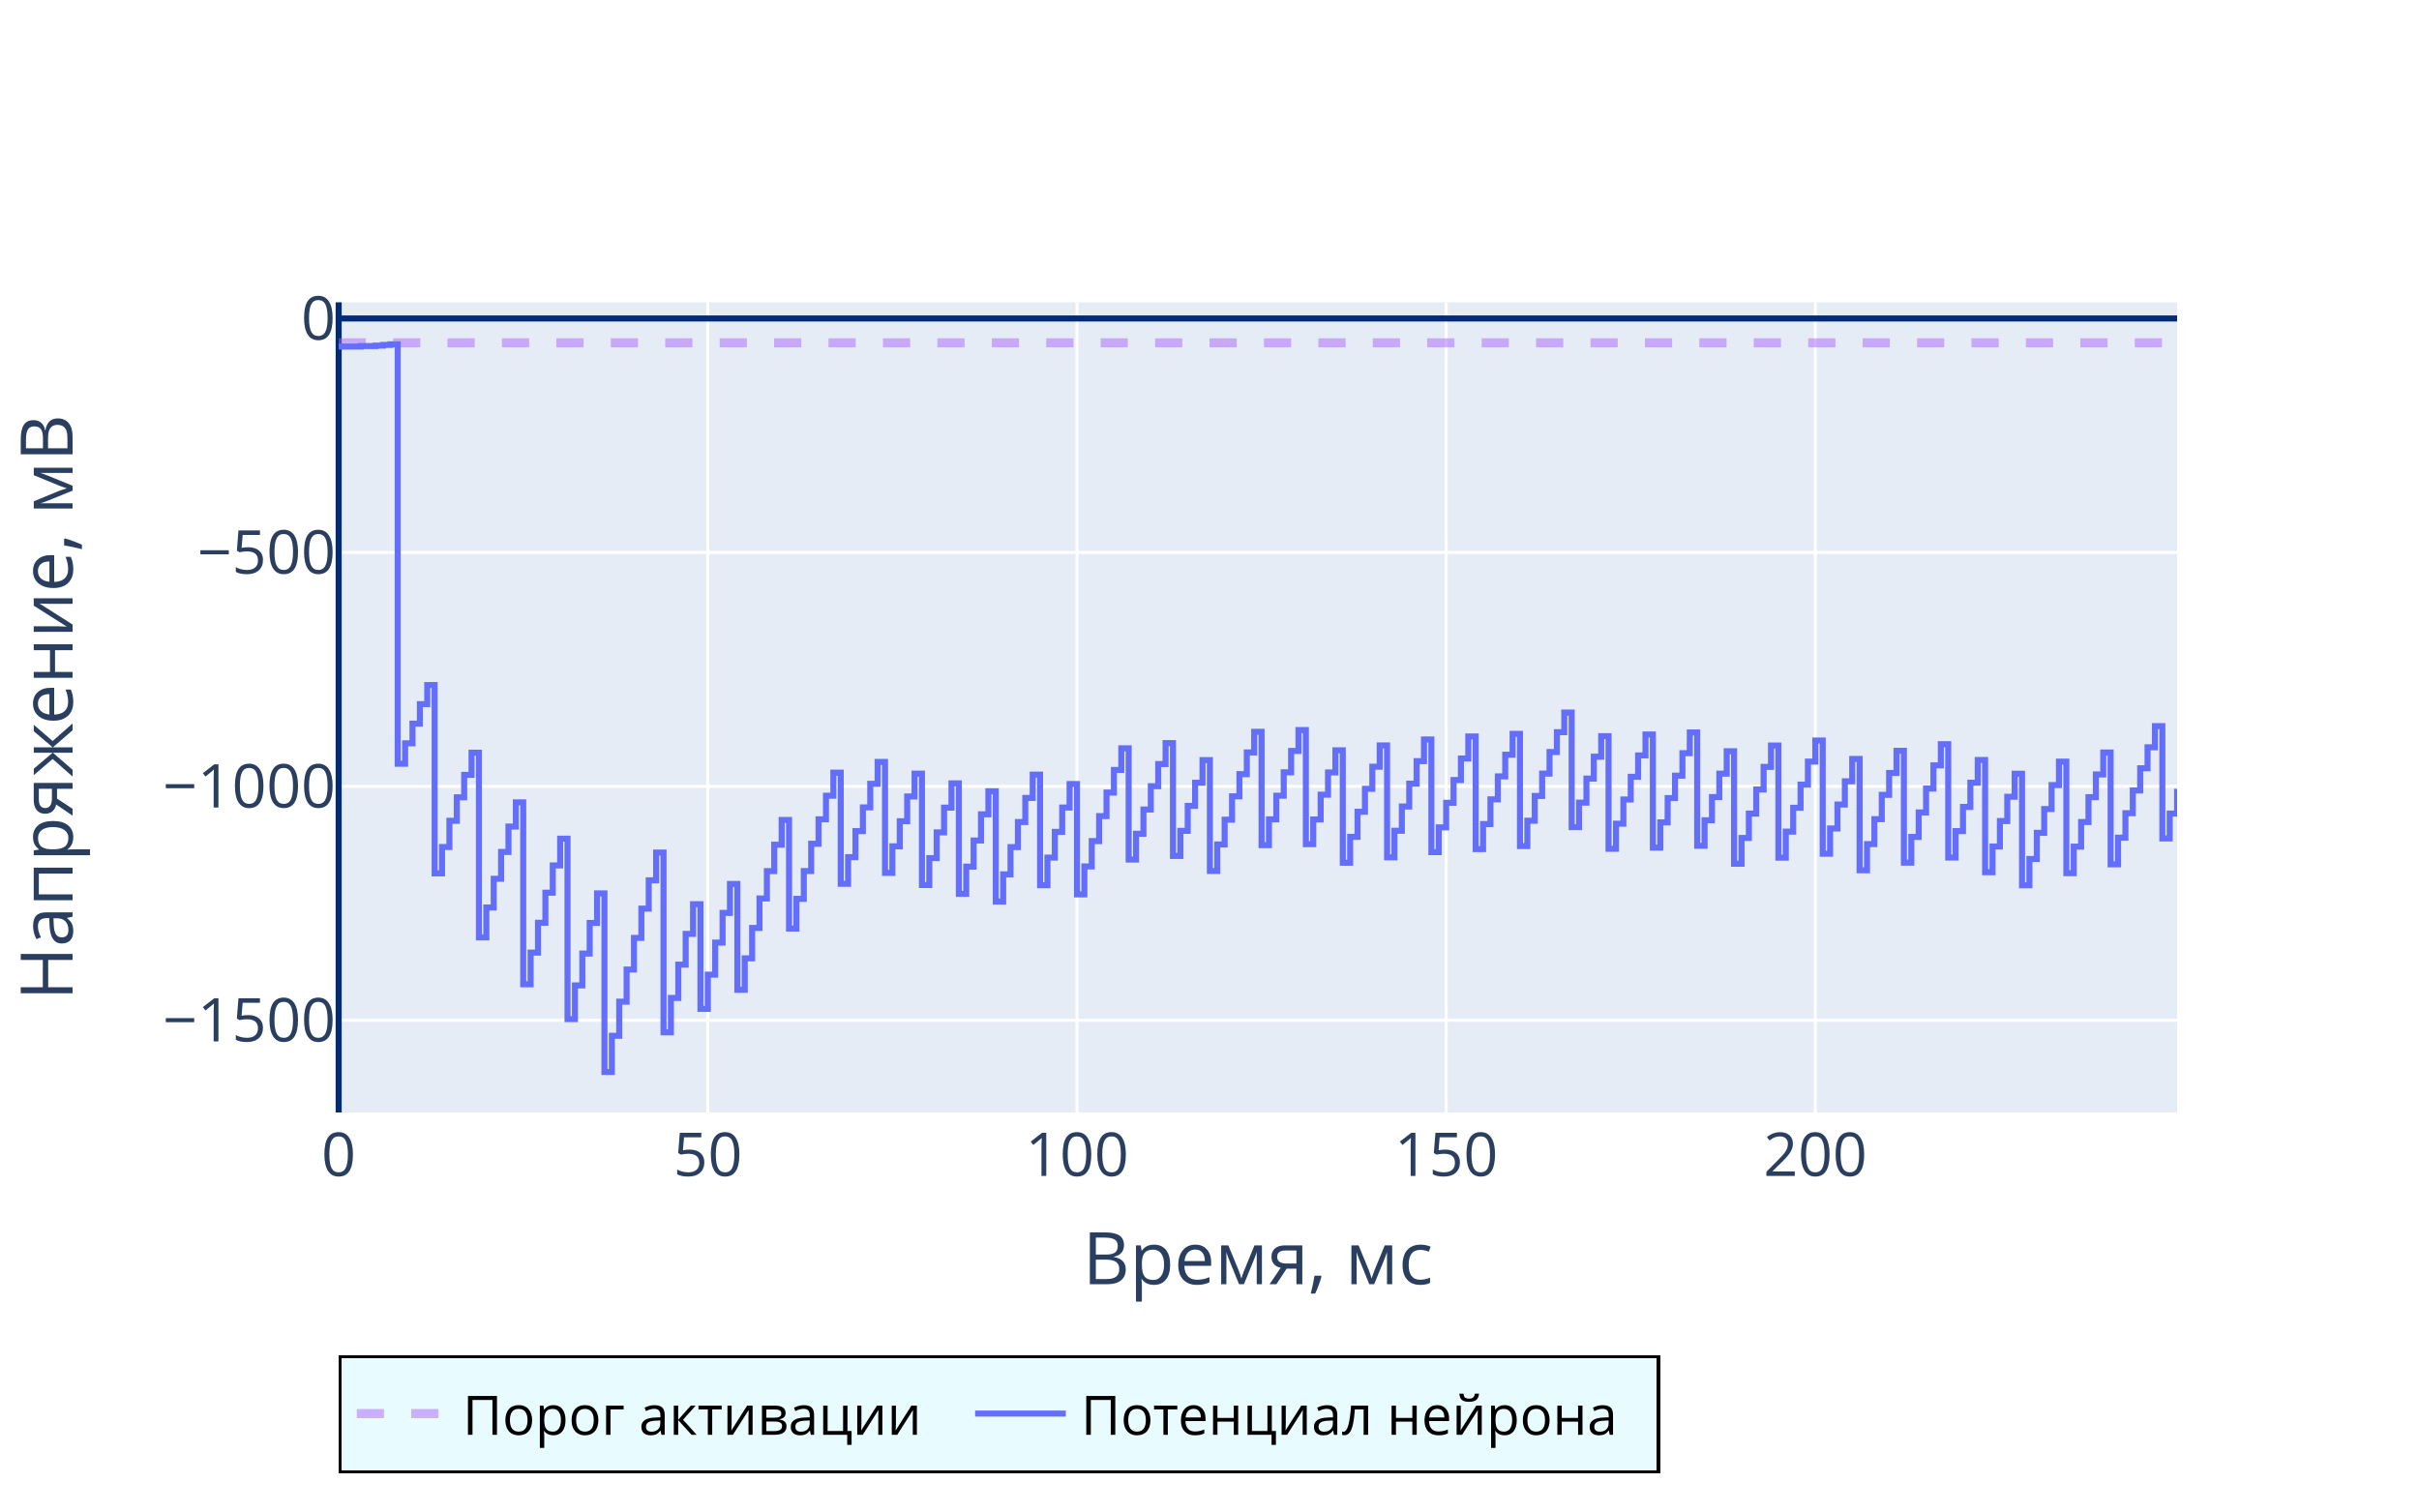
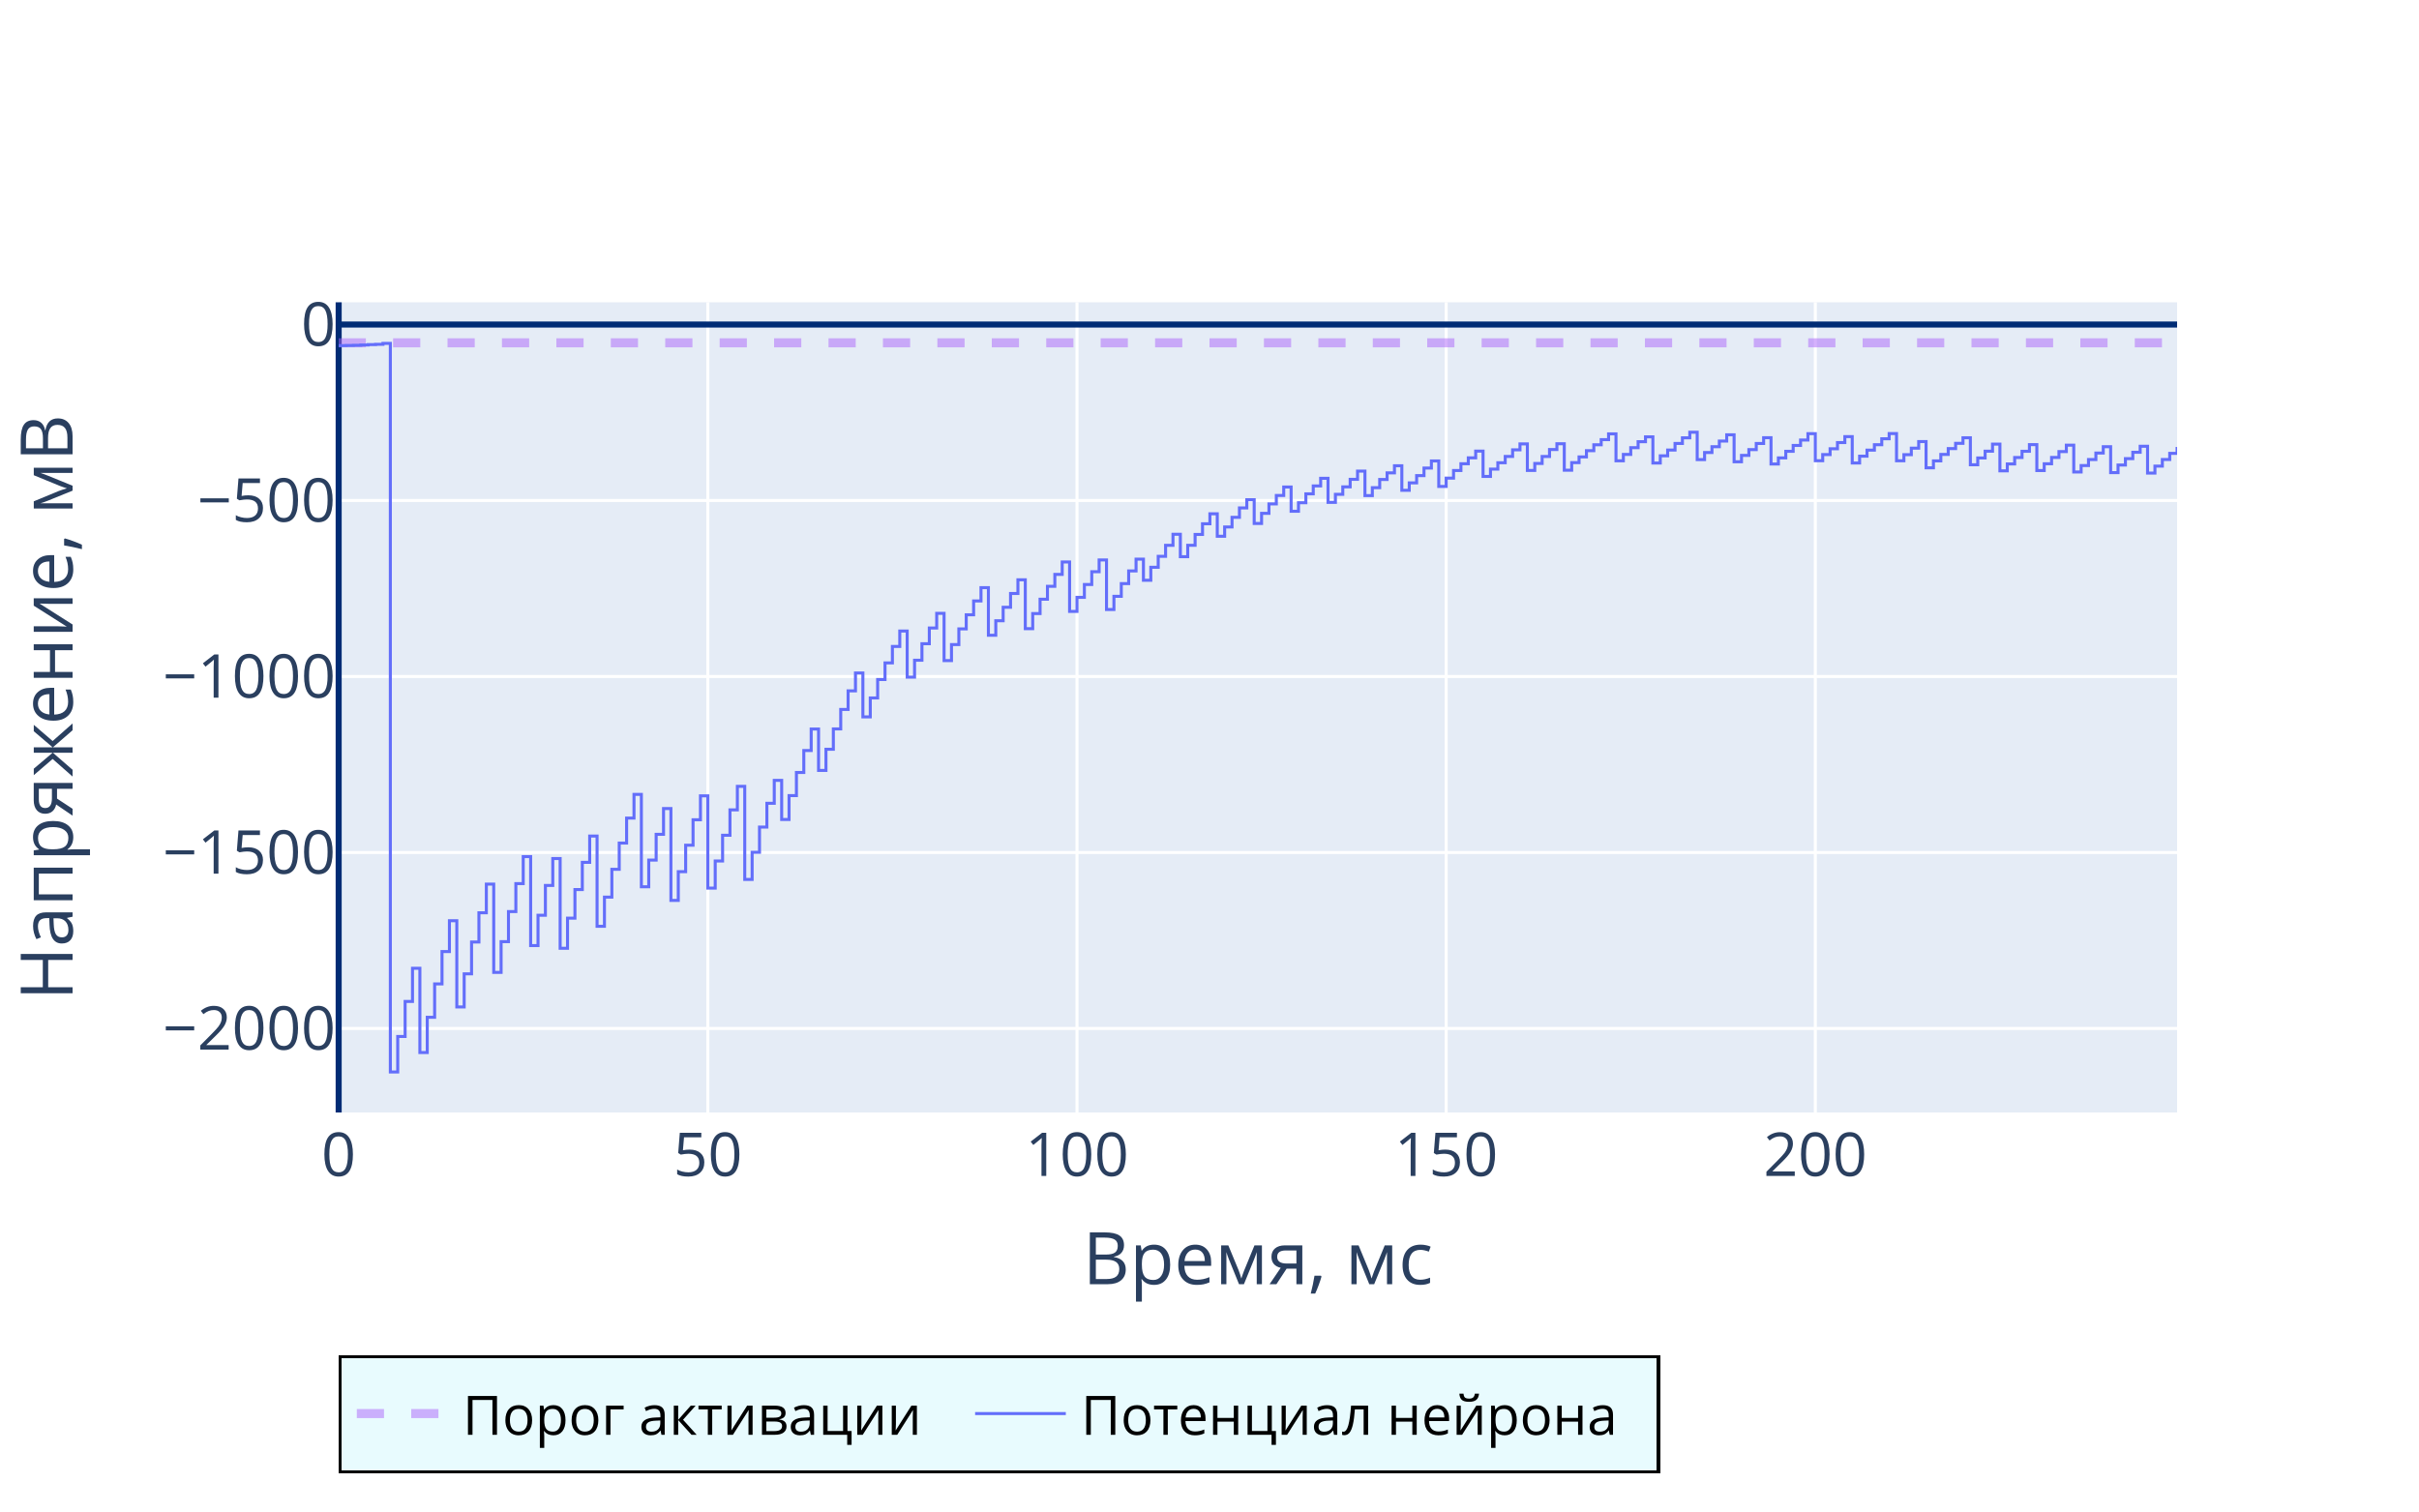
<svg xmlns="http://www.w3.org/2000/svg" class="main-svg" width="800" height="500" style="" viewBox="0 0 800 500">
  <rect x="0" y="0" width="800" height="500" style="fill: rgb(255, 255, 255); fill-opacity: 1;" />
-   <defs id="defs-883c23">
+   <defs id="defs-5ac4f0">
    <g class="clips">
-       <clipPath id="clip883c23xyplot" class="plotclip">
+       <clipPath id="clip5ac4f0xyplot" class="plotclip">
        <rect width="608" height="268" />
      </clipPath>
-       <clipPath class="axesclip" id="clip883c23x">
+       <clipPath class="axesclip" id="clip5ac4f0x">
        <rect x="112" y="0" width="608" height="500" />
      </clipPath>
-       <clipPath class="axesclip" id="clip883c23y">
+       <clipPath class="axesclip" id="clip5ac4f0y">
        <rect x="0" y="100" width="800" height="268" />
      </clipPath>
-       <clipPath class="axesclip" id="clip883c23xy">
+       <clipPath class="axesclip" id="clip5ac4f0xy">
        <rect x="112" y="100" width="608" height="268" />
      </clipPath>
    </g>
    <g class="gradients" />
  </defs>
  <g class="bglayer">
    <rect class="bg" x="112" y="100" width="608" height="268" style="fill: rgb(229, 236, 246); fill-opacity: 1; stroke-width: 0;" />
  </g>
  <g class="layer-below">
    <g class="imagelayer" />
    <g class="shapelayer" />
  </g>
  <g class="cartesianlayer">
    <g class="subplot xy">
      <g class="layer-subplot">
        <g class="shapelayer" />
        <g class="imagelayer" />
      </g>
      <g class="gridlayer">
        <g class="x">
          <path class="xgrid crisp" transform="translate(234.09,0)" d="M0,100v268" style="stroke: rgb(255, 255, 255); stroke-opacity: 1; stroke-width: 1px;" />
          <path class="xgrid crisp" transform="translate(356.18,0)" d="M0,100v268" style="stroke: rgb(255, 255, 255); stroke-opacity: 1; stroke-width: 1px;" />
          <path class="xgrid crisp" transform="translate(478.27,0)" d="M0,100v268" style="stroke: rgb(255, 255, 255); stroke-opacity: 1; stroke-width: 1px;" />
          <path class="xgrid crisp" transform="translate(600.35,0)" d="M0,100v268" style="stroke: rgb(255, 255, 255); stroke-opacity: 1; stroke-width: 1px;" />
        </g>
        <g class="y">
-           <path class="ygrid crisp" transform="translate(0,337.5)" d="M112,0h608" style="stroke: rgb(255, 255, 255); stroke-opacity: 1; stroke-width: 1px;" />
-           <path class="ygrid crisp" transform="translate(0,260.12)" d="M112,0h608" style="stroke: rgb(255, 255, 255); stroke-opacity: 1; stroke-width: 1px;" />
-           <path class="ygrid crisp" transform="translate(0,182.74)" d="M112,0h608" style="stroke: rgb(255, 255, 255); stroke-opacity: 1; stroke-width: 1px;" />
+           <path class="ygrid crisp" transform="translate(0,340.21)" d="M112,0h608" style="stroke: rgb(255, 255, 255); stroke-opacity: 1; stroke-width: 1px;" />
+           <path class="ygrid crisp" transform="translate(0,282)" d="M112,0h608" style="stroke: rgb(255, 255, 255); stroke-opacity: 1; stroke-width: 1px;" />
+           <path class="ygrid crisp" transform="translate(0,223.78)" d="M112,0h608" style="stroke: rgb(255, 255, 255); stroke-opacity: 1; stroke-width: 1px;" />
+           <path class="ygrid crisp" transform="translate(0,165.56)" d="M112,0h608" style="stroke: rgb(255, 255, 255); stroke-opacity: 1; stroke-width: 1px;" />
        </g>
      </g>
      <g class="zerolinelayer">
        <path class="xzl zl crisp" transform="translate(112,0)" d="M0,100v268" style="stroke: rgb(0, 44, 117); stroke-opacity: 1; stroke-width: 2px;" />
-         <path class="yzl zl crisp" transform="translate(0,105.35)" d="M112,0h608" style="stroke: rgb(0, 44, 117); stroke-opacity: 1; stroke-width: 2px;" />
+         <path class="yzl zl crisp" transform="translate(0,107.35)" d="M112,0h608" style="stroke: rgb(0, 44, 117); stroke-opacity: 1; stroke-width: 2px;" />
      </g>
      <path class="xlines-below" />
      <path class="ylines-below" />
      <g class="overlines-below" />
      <g class="xaxislayer-below" />
      <g class="yaxislayer-below" />
      <g class="overaxes-below" />
-       <g class="plot" transform="translate(112, 100)" clip-path="url('#clip883c23xyplot')">
+       <g class="plot" transform="translate(112, 100)" clip-path="url('#clip5ac4f0xyplot')">
        <g class="scatterlayer mlayer">
-           <g class="trace scatter tracea533ab" style="stroke-miterlimit: 2; opacity: 0.5;">
+           <g class="trace scatter trace456b44" style="stroke-miterlimit: 2; opacity: 0.5;">
            <g class="fills" />
            <g class="errorbars" />
            <g class="lines">
              <path class="js-line" d="M0,13.4H2.44V13.4H4.88V13.4H7.33V13.4H9.77V13.4H12.21V13.4H14.65V13.4H17.09V13.4H19.53V13.4H21.98V13.4H24.42V13.4H26.86V13.4H29.3V13.4H31.74V13.4H34.18V13.4H36.63V13.4H39.07V13.4H41.51V13.4H43.95V13.4H46.39V13.4H48.84V13.4H51.28V13.4H53.72V13.4H56.16V13.4H58.6V13.4H61.04V13.4H63.49V13.4H65.93V13.4H68.37V13.4H70.81V13.4H73.25V13.4H75.69V13.4H78.14V13.4H80.58V13.4H83.02V13.4H85.46V13.4H87.9V13.4H90.35V13.4H92.79V13.4H95.23V13.4H97.67V13.4H100.11V13.4H102.55V13.4H105V13.4H107.44V13.4H109.88V13.4H112.32V13.4H114.76V13.4H117.2V13.4H119.65V13.4H122.09V13.4H124.53V13.4H126.97V13.4H129.41V13.4H131.86V13.4H134.3V13.4H136.74V13.4H139.18V13.4H141.62V13.4H144.06V13.4H146.51V13.4H148.95V13.4H151.39V13.4H153.83V13.4H156.27V13.4H158.71V13.4H161.16V13.4H163.6V13.4H166.04V13.4H168.48V13.4H170.92V13.4H173.37V13.4H175.81V13.4H178.25V13.4H180.69V13.4H183.13V13.4H185.57V13.4H188.02V13.4H190.46V13.4H192.9V13.4H195.34V13.4H197.78V13.4H200.22V13.4H202.67V13.4H205.11V13.4H207.55V13.4H209.99V13.4H212.43V13.4H214.88V13.4H217.32V13.4H219.76V13.4H222.2V13.4H224.64V13.4H227.08V13.4H229.53V13.4H231.97V13.4H234.41V13.4H236.85V13.4H239.29V13.4H241.73V13.4H244.18V13.4H246.62V13.4H249.06V13.4H251.5V13.4H253.94V13.4H256.39V13.4H258.83V13.4H261.27V13.4H263.71V13.4H266.15V13.4H268.59V13.4H271.04V13.4H273.48V13.4H275.92V13.4H278.36V13.4H280.8V13.4H283.24V13.4H285.69V13.4H288.13V13.4H290.57V13.4H293.01V13.4H295.45V13.4H297.9V13.4H300.34V13.4H302.78V13.4H305.22V13.4H307.66V13.4H310.1V13.4H312.55V13.4H314.99V13.4H317.43V13.4H319.87V13.4H322.31V13.4H324.76V13.4H327.2V13.4H329.64V13.4H332.08V13.4H334.52V13.4H336.96V13.4H339.41V13.4H341.85V13.4H344.29V13.4H346.73V13.4H349.17V13.4H351.61V13.4H354.06V13.4H356.5V13.4H358.94V13.4H361.38V13.4H363.82V13.4H366.27V13.4H368.71V13.4H371.15V13.4H373.59V13.4H376.03V13.4H378.47V13.4H380.92V13.4H383.36V13.4H385.8V13.4H388.24V13.4H390.68V13.4H393.12V13.4H395.57V13.4H398.01V13.4H400.45V13.4H402.89V13.4H405.33V13.4H407.78V13.4H410.22V13.4H412.66V13.4H415.1V13.4H417.54V13.4H419.98V13.4H422.43V13.4H424.87V13.4H427.31V13.4H429.75V13.4H432.19V13.4H434.63V13.4H437.08V13.4H439.52V13.4H441.96V13.4H444.4V13.4H446.84V13.4H449.29V13.4H451.73V13.4H454.17V13.4H456.61V13.4H459.05V13.4H461.49V13.4H463.94V13.4H466.38V13.4H468.82V13.4H471.26V13.4H473.7V13.4H476.14V13.4H478.59V13.4H481.03V13.4H483.47V13.4H485.91V13.4H488.35V13.4H490.8V13.4H493.24V13.4H495.68V13.4H498.12V13.4H500.56V13.4H503V13.4H505.45V13.4H507.89V13.4H510.33V13.4H512.77V13.4H515.21V13.4H517.65V13.4H520.1V13.4H522.54V13.4H524.98V13.4H527.42V13.4H529.86V13.4H532.31V13.4H534.75V13.4H537.19V13.4H539.63V13.4H542.07V13.4H544.51V13.4H546.96V13.4H549.4V13.4H551.84V13.4H554.28V13.4H556.72V13.4H559.16V13.4H561.61V13.4H564.05V13.4H566.49V13.4H568.93V13.4H571.37V13.4H573.82V13.4H576.26V13.4H578.7V13.4H581.14V13.4H583.58V13.4H586.02V13.4H588.47V13.4H590.91V13.4H593.35V13.4H595.79V13.4H598.23V13.4H600.67V13.4H603.12V13.4H605.56V13.4H608V13.4" style="vector-effect: non-scaling-stroke; fill: none; stroke: rgb(171, 99, 250); stroke-opacity: 1; stroke-width: 3px; opacity: 1; stroke-dasharray: 9px, 9px;" />
            </g>
            <g class="points" />
            <g class="text" />
          </g>
-           <g class="trace scatter tracee25bdc" style="stroke-miterlimit: 2; opacity: 1;">
+           <g class="trace scatter trace8721ce" style="stroke-miterlimit: 2; opacity: 1;">
            <g class="fills" />
            <g class="errorbars" />
            <g class="lines">
-               <path class="js-line" d="M0,14.64H2.44V14.64H4.88V14.64H7.33V14.47H9.77V14.48H12.21V14.33H14.65V14.1H17.09V13.9H19.53V152.64H21.98V145.88H24.42V139.38H26.86V132.93H29.3V126.61H31.74V188.9H34.18V180.18H36.63V171.51H39.07V163.75H41.51V156.33H43.95V148.99H46.39V210.08H48.84V200.19H51.28V190.7H53.72V181.82H56.16V173.42H58.6V165.42H61.04V225.6H63.49V215.12H65.93V205.25H68.37V195.3H70.81V186.28H73.25V177.43H75.69V237.11H78.14V225.97H80.58V215.43H83.02V205.3H85.46V195.53H87.9V254.6H90.35V242.63H92.79V231.35H95.23V220.72H97.67V210.25H100.11V200.57H102.55V191.21H105V182.03H107.44V241.49H109.88V230.11H112.32V219.1H114.76V208.93H117.2V199.11H119.65V233.74H122.09V222.41H124.53V211.8H126.97V201.99H129.41V192.41H131.86V227.43H134.3V217.01H136.74V206.96H139.18V197.21H141.62V188.16H144.06V179.43H146.51V171.24H148.95V207.17H151.39V197.34H153.83V188.14H156.27V179.11H158.71V171.02H161.16V163.22H163.6V155.59H166.04V192.36H168.48V183.54H170.92V174.93H173.37V167.08H175.81V159.28H178.25V152.04H180.69V188.74H183.13V179.95H185.57V171.66H188.02V163.47H190.46V155.92H192.9V192.76H195.34V183.86H197.78V175.35H200.22V167.16H202.67V159.13H205.11V195.68H207.55V186.67H209.99V178.03H212.43V169.37H214.88V161.75H217.32V198.23H219.76V189.23H222.2V180.21H224.64V171.93H227.08V163.95H229.53V156.25H231.97V192.83H234.41V183.69H236.85V175.18H239.29V167.13H241.73V159.35H244.18V195.86H246.62V186.61H249.06V178.23H251.5V169.96H253.94V162.18H256.39V154.69H258.83V147.53H261.27V184.33H263.71V175.81H266.15V167.78H268.59V160.07H271.04V152.74H273.48V145.82H275.92V183.14H278.36V174.84H280.8V166.58H283.24V158.93H285.69V151.44H288.13V188.11H290.57V179.34H293.01V171.15H295.45V163.42H297.9V156.08H300.34V148.9H302.78V142.08H305.22V179.57H307.66V171.04H310.1V163.22H312.55V155.48H314.99V148.41H317.43V141.5H319.87V179.24H322.31V171.08H324.76V162.88H327.2V155.52H329.64V148.2H332.08V185.38H334.52V176.83H336.96V168.53H339.41V160.94H341.85V153.62H344.29V146.58H346.73V183.6H349.17V174.81H351.61V166.78H354.06V159.23H356.5V151.78H358.94V144.61H361.38V181.88H363.82V173.69H366.27V165.56H368.71V158.03H371.15V150.91H373.59V143.62H376.03V180.88H378.47V172.59H380.92V164.43H383.36V156.82H385.8V149.66H388.24V142.76H390.68V179.87H393.12V171.49H395.57V163.29H398.01V155.9H400.45V148.77H402.89V142.2H405.33V135.71H407.78V173.61H410.22V165.51H412.66V157.55H415.1V150.31H417.54V143.52H419.98V180.77H422.43V172.47H424.87V164.47H427.31V156.96H429.75V149.89H432.19V142.97H434.63V180.4H437.08V172.03H439.52V164H441.96V156.58H444.4V149.15H446.84V142.3H449.29V179.78H451.73V171.34H454.17V163.67H456.61V155.91H459.05V148.51H461.49V185.73H463.94V177.19H466.38V169.13H468.82V161.16H471.26V153.68H473.7V146.62H476.14V183.71H478.59V175.1H481.03V167.21H483.47V159.55H485.91V151.93H488.35V144.97H490.8V182.41H493.24V174.05H495.68V166.13H498.12V158.45H500.56V151.06H503V187.88H505.45V179.22H507.89V170.97H510.33V162.93H512.77V155.7H515.21V148.37H517.65V185.36H520.1V176.85H522.54V168.75H524.98V160.86H527.42V153.19H529.86V146.18H532.31V183.67H534.75V174.92H537.19V166.93H539.63V158.92H542.07V151.4H544.51V188.53H546.96V180.02H549.4V171.6H551.84V163.57H554.28V155.94H556.72V192.85H559.16V184.15H561.61V175.5H564.05V167.63H566.49V159.7H568.93V151.95H571.37V188.84H573.82V180.06H576.26V171.92H578.7V163.7H581.14V156.18H583.58V148.93H586.02V185.91H588.47V177.1H590.91V169H593.35V161.48H595.79V154.14H598.23V147.2H600.67V140.2H603.12V177.35H605.56V169.12H608V160.93" style="vector-effect: non-scaling-stroke; fill: none; stroke: rgb(99, 110, 250); stroke-opacity: 1; stroke-width: 2px; opacity: 1;" />
+               <path class="js-line" d="M0,14.33H2.44V14.28H4.88V14.22H7.33V14.12H9.77V13.99H12.21V13.9H14.65V13.59H17.09V254.6H19.53V242.86H21.98V231.27H24.42V220.3H26.86V248.17H29.3V236.51H31.74V225.47H34.18V214.77H36.63V204.57H39.07V233.09H41.51V222.14H43.95V211.61H46.39V201.94H48.84V192.46H51.28V221.66H53.72V211.49H56.16V201.54H58.6V192.29H61.04V183.36H63.49V212.79H65.93V202.76H68.37V192.9H70.81V184H73.25V213.68H75.69V203.72H78.14V194.26H80.58V185.26H83.02V176.56H85.46V206.41H87.9V196.76H90.35V187.56H92.79V178.88H95.23V170.62H97.67V162.78H100.11V193.34H102.55V184.51H105V175.99H107.44V167.46H109.88V197.85H112.32V188.34H114.76V179.59H117.2V171.17H119.65V163.26H122.09V193.78H124.53V184.81H126.97V176.3H129.41V167.9H131.86V160.12H134.3V190.91H136.74V181.93H139.18V173.59H141.62V165.72H144.06V158.14H146.51V171.08H148.95V163.18H151.39V155.53H153.83V148.27H156.27V141.16H158.71V154.85H161.16V147.85H163.6V141.12H166.04V134.68H168.48V128.53H170.92V122.62H173.37V137.14H175.81V130.88H178.25V124.78H180.69V119.28H183.13V113.84H185.57V108.74H188.02V123.99H190.46V118.4H192.9V112.94H195.34V107.74H197.78V102.89H200.22V118.52H202.67V113.22H205.11V108.03H207.55V103.37H209.99V98.79H212.43V94.39H214.88V110.14H217.32V105.34H219.76V100.88H222.2V96.32H224.64V91.79H227.08V107.96H229.53V102.96H231.97V98.22H234.41V93.95H236.85V90.01H239.29V85.9H241.73V102.25H244.18V97.6H246.62V93.35H249.06V89.12H251.5V85.23H253.94V101.62H256.39V97.26H258.83V93.05H261.27V88.86H263.71V84.96H266.15V91.95H268.59V87.65H271.04V84.03H273.48V80.39H275.92V76.73H278.36V84.15H280.8V80.38H283.24V76.79H285.69V73.26H288.13V69.96H290.57V77.39H293.01V74.32H295.45V71.13H297.9V68.02H300.34V65.3H302.78V73.16H305.22V69.81H307.66V66.69H310.1V63.9H312.55V61.1H314.99V69.12H317.43V66.3H319.87V63.36H322.31V60.74H324.76V58.22H327.2V66.18H329.64V63.52H332.08V61.05H334.52V58.56H336.96V55.84H339.41V63.94H341.85V61.32H344.29V58.61H346.73V56.42H349.17V54.07H351.61V62.19H354.06V59.73H356.5V57.33H358.94V54.83H361.38V52.48H363.82V60.91H366.27V58.16H368.71V55.64H371.15V53.4H373.59V51.45H376.03V49.22H378.47V57.6H380.92V55.18H383.36V53.07H385.8V50.99H388.24V48.8H390.68V46.84H393.12V55.62H395.57V53.31H398.01V51H400.45V48.7H402.89V46.79H405.33V55.54H407.78V53.03H410.22V51.14H412.66V49.08H415.1V47.13H417.54V45.43H419.98V43.52H422.43V52.43H424.87V50.32H427.31V48.09H429.75V46.11H432.19V44.51H434.63V53.17H437.08V50.78H439.52V48.87H441.96V46.69H444.4V44.83H446.84V42.98H449.29V52.03H451.73V49.69H454.17V47.77H456.61V45.9H459.05V43.83H461.49V52.75H463.94V50.64H466.38V48.73H468.82V46.7H471.26V44.79H473.7V53.49H476.14V51.47H478.59V49.29H481.03V47.35H483.47V45.56H485.91V43.45H488.35V52.4H490.8V50.37H493.24V48.45H495.68V46.4H498.12V44.43H500.56V53.16H503V50.9H505.45V48.9H507.89V47.11H510.33V45.14H512.77V43.42H515.21V52.42H517.65V50.4H520.1V48.25H522.54V46.07H524.98V54.75H527.42V52.46H529.86V50.32H532.31V48.39H534.75V46.65H537.19V44.81H539.63V53.74H542.07V51.49H544.51V49.25H546.96V46.91H549.4V55.75H551.84V53.47H554.28V51.34H556.72V49.28H559.16V47.08H561.61V55.65H564.05V53.41H566.49V51.32H568.93V49.38H571.37V47.26H573.82V56.13H576.26V54H578.7V52.01H581.14V49.86H583.58V47.77H586.02V56.34H588.47V53.83H590.91V51.71H593.35V49.61H595.79V47.62H598.23V56.49H600.67V54.19H603.12V52H605.56V49.97H608V47.85" style="vector-effect: non-scaling-stroke; fill: none; stroke: rgb(99, 110, 250); stroke-opacity: 1; stroke-width: 1px; opacity: 1;" />
            </g>
            <g class="points" />
            <g class="text" />
          </g>
        </g>
      </g>
      <g class="overplot" />
      <path class="xlines-above crisp" d="M0,0" style="fill: none;" />
      <path class="ylines-above crisp" d="M0,0" style="fill: none;" />
      <g class="overlines-above" />
      <g class="xaxislayer-above">
        <g class="xtick">
          <text text-anchor="middle" x="0" y="389" transform="translate(112,0)" style="font-family: 'Open Sans', verdana, arial, sans-serif; font-size: 20px; fill: rgb(42, 63, 95); fill-opacity: 1; white-space: pre;">0</text>
        </g>
        <g class="xtick">
          <text text-anchor="middle" x="0" y="389" transform="translate(234.09,0)" style="font-family: 'Open Sans', verdana, arial, sans-serif; font-size: 20px; fill: rgb(42, 63, 95); fill-opacity: 1; white-space: pre;">50</text>
        </g>
        <g class="xtick">
          <text text-anchor="middle" x="0" y="389" transform="translate(356.18,0)" style="font-family: 'Open Sans', verdana, arial, sans-serif; font-size: 20px; fill: rgb(42, 63, 95); fill-opacity: 1; white-space: pre;">100</text>
        </g>
        <g class="xtick">
          <text text-anchor="middle" x="0" y="389" transform="translate(478.27,0)" style="font-family: 'Open Sans', verdana, arial, sans-serif; font-size: 20px; fill: rgb(42, 63, 95); fill-opacity: 1; white-space: pre;">150</text>
        </g>
        <g class="xtick">
          <text text-anchor="middle" x="0" y="389" transform="translate(600.35,0)" style="font-family: 'Open Sans', verdana, arial, sans-serif; font-size: 20px; fill: rgb(42, 63, 95); fill-opacity: 1; white-space: pre;">200</text>
        </g>
      </g>
      <g class="yaxislayer-above">
        <g class="ytick">
-           <text text-anchor="end" x="111" y="7" transform="translate(0,337.5)" style="font-family: 'Open Sans', verdana, arial, sans-serif; font-size: 20px; fill: rgb(42, 63, 95); fill-opacity: 1; white-space: pre;">−1500</text>
+           <text text-anchor="end" x="111" y="7" transform="translate(0,340.21)" style="font-family: 'Open Sans', verdana, arial, sans-serif; font-size: 20px; fill: rgb(42, 63, 95); fill-opacity: 1; white-space: pre;">−2000</text>
        </g>
        <g class="ytick">
-           <text text-anchor="end" x="111" y="7" transform="translate(0,260.12)" style="font-family: 'Open Sans', verdana, arial, sans-serif; font-size: 20px; fill: rgb(42, 63, 95); fill-opacity: 1; white-space: pre;">−1000</text>
+           <text text-anchor="end" x="111" y="7" transform="translate(0,282)" style="font-family: 'Open Sans', verdana, arial, sans-serif; font-size: 20px; fill: rgb(42, 63, 95); fill-opacity: 1; white-space: pre;">−1500</text>
        </g>
        <g class="ytick">
-           <text text-anchor="end" x="111" y="7" transform="translate(0,182.74)" style="font-family: 'Open Sans', verdana, arial, sans-serif; font-size: 20px; fill: rgb(42, 63, 95); fill-opacity: 1; white-space: pre;">−500</text>
+           <text text-anchor="end" x="111" y="7" transform="translate(0,223.78)" style="font-family: 'Open Sans', verdana, arial, sans-serif; font-size: 20px; fill: rgb(42, 63, 95); fill-opacity: 1; white-space: pre;">−1000</text>
        </g>
        <g class="ytick">
-           <text text-anchor="end" x="111" y="7" transform="translate(0,105.35)" style="font-family: 'Open Sans', verdana, arial, sans-serif; font-size: 20px; fill: rgb(42, 63, 95); fill-opacity: 1; white-space: pre;">0</text>
+           <text text-anchor="end" x="111" y="7" transform="translate(0,165.56)" style="font-family: 'Open Sans', verdana, arial, sans-serif; font-size: 20px; fill: rgb(42, 63, 95); fill-opacity: 1; white-space: pre;">−500</text>
+         </g>
+         <g class="ytick">
+           <text text-anchor="end" x="111" y="7" transform="translate(0,107.35)" style="font-family: 'Open Sans', verdana, arial, sans-serif; font-size: 20px; fill: rgb(42, 63, 95); fill-opacity: 1; white-space: pre;">0</text>
        </g>
      </g>
      <g class="overaxes-above" />
    </g>
  </g>
  <g class="polarlayer" />
  <g class="ternarylayer" />
  <g class="geolayer" />
  <g class="funnelarealayer" />
  <g class="pielayer" />
  <g class="treemaplayer" />
  <g class="sunburstlayer" />
  <g class="glimages" />
-   <defs id="topdefs-883c23">
+   <defs id="topdefs-5ac4f0">
    <g class="clips" />
-     <clipPath id="legend883c23">
+     <clipPath id="legend5ac4f0">
      <rect width="435" height="37" x="1" y="1" />
    </clipPath>
  </defs>
  <g class="layer-above">
    <g class="imagelayer" />
    <g class="shapelayer" />
  </g>
  <g class="infolayer">
    <g class="legend" pointer-events="all" transform="translate(112, 448.4)">
      <rect class="bg" shape-rendering="crispEdges" width="436" height="38" x="0.5" y="0.5" style="stroke: rgb(0, 0, 0); stroke-opacity: 1; fill: rgb(25, 211, 243); fill-opacity: 0.1; stroke-width: 1px;" />
-       <g class="scrollbox" transform="translate(0, 0)" clip-path="url('#legend883c23')">
+       <g class="scrollbox" transform="translate(0, 0)" clip-path="url('#legend5ac4f0')">
        <g class="groups">
          <g class="traces" transform="translate(1, 19.2)" style="opacity: 1;">
            <text class="legendtext user-select-none" text-anchor="start" x="40" y="7.02" style="font-family: 'Open Sans', verdana, arial, sans-serif; font-size: 18px; fill: rgb(0, 0, 0); fill-opacity: 1; white-space: pre;">Порог активации</text>
            <g class="layers" style="opacity: 0.5;">
              <g class="legendfill" />
              <g class="legendlines">
                <path class="js-line" d="M5,0h30" style="fill: none; stroke: rgb(171, 99, 250); stroke-opacity: 1; stroke-dasharray: 9px, 9px; stroke-width: 3px;" />
              </g>
              <g class="legendsymbols">
                <g class="legendpoints" />
              </g>
            </g>
            <rect class="legendtoggle" pointer-events="all" x="0" y="-13.2" width="201.984" height="26.4" style="cursor: pointer; fill: rgb(0, 0, 0); fill-opacity: 0;" />
          </g>
          <g class="traces" transform="translate(205.4844, 19.2)" style="opacity: 1;">
            <text class="legendtext user-select-none" text-anchor="start" x="40" y="7.02" style="font-family: 'Open Sans', verdana, arial, sans-serif; font-size: 18px; fill: rgb(0, 0, 0); fill-opacity: 1; white-space: pre;">Потенциал нейрона</text>
            <g class="layers" style="opacity: 1;">
              <g class="legendfill" />
              <g class="legendlines">
-                 <path class="js-line" d="M5,0h30" style="fill: none; stroke: rgb(99, 110, 250); stroke-opacity: 1; stroke-width: 2px;" />
+                 <path class="js-line" d="M5,0h30" style="fill: none; stroke: rgb(99, 110, 250); stroke-opacity: 1; stroke-width: 1px;" />
              </g>
              <g class="legendsymbols">
                <g class="legendpoints" />
              </g>
            </g>
            <rect class="legendtoggle" pointer-events="all" x="0" y="-13.2" width="227.656" height="26.4" style="cursor: pointer; fill: rgb(0, 0, 0); fill-opacity: 0;" />
          </g>
        </g>
      </g>
      <rect class="scrollbar" rx="20" ry="3" width="0" height="0" x="0" y="0" style="fill: rgb(128, 139, 164); fill-opacity: 1;" />
    </g>
    <g class="g-gtitle" />
    <g class="g-xtitle">
      <text class="xtitle" x="416" y="424.8" text-anchor="middle" style="font-family: 'Open Sans', verdana, arial, sans-serif; font-size: 24px; fill: rgb(42, 63, 95); opacity: 1; font-weight: normal; white-space: pre;">Время, мс</text>
    </g>
    <g class="g-ytitle" transform="translate(12.03418,0)">
      <text class="ytitle" transform="rotate(-90,11.96563,234)" x="11.966" y="234" text-anchor="middle" style="font-family: 'Open Sans', verdana, arial, sans-serif; font-size: 24px; fill: rgb(42, 63, 95); opacity: 1; font-weight: normal; white-space: pre;">Напряжение, мВ</text>
    </g>
  </g>
</svg>
